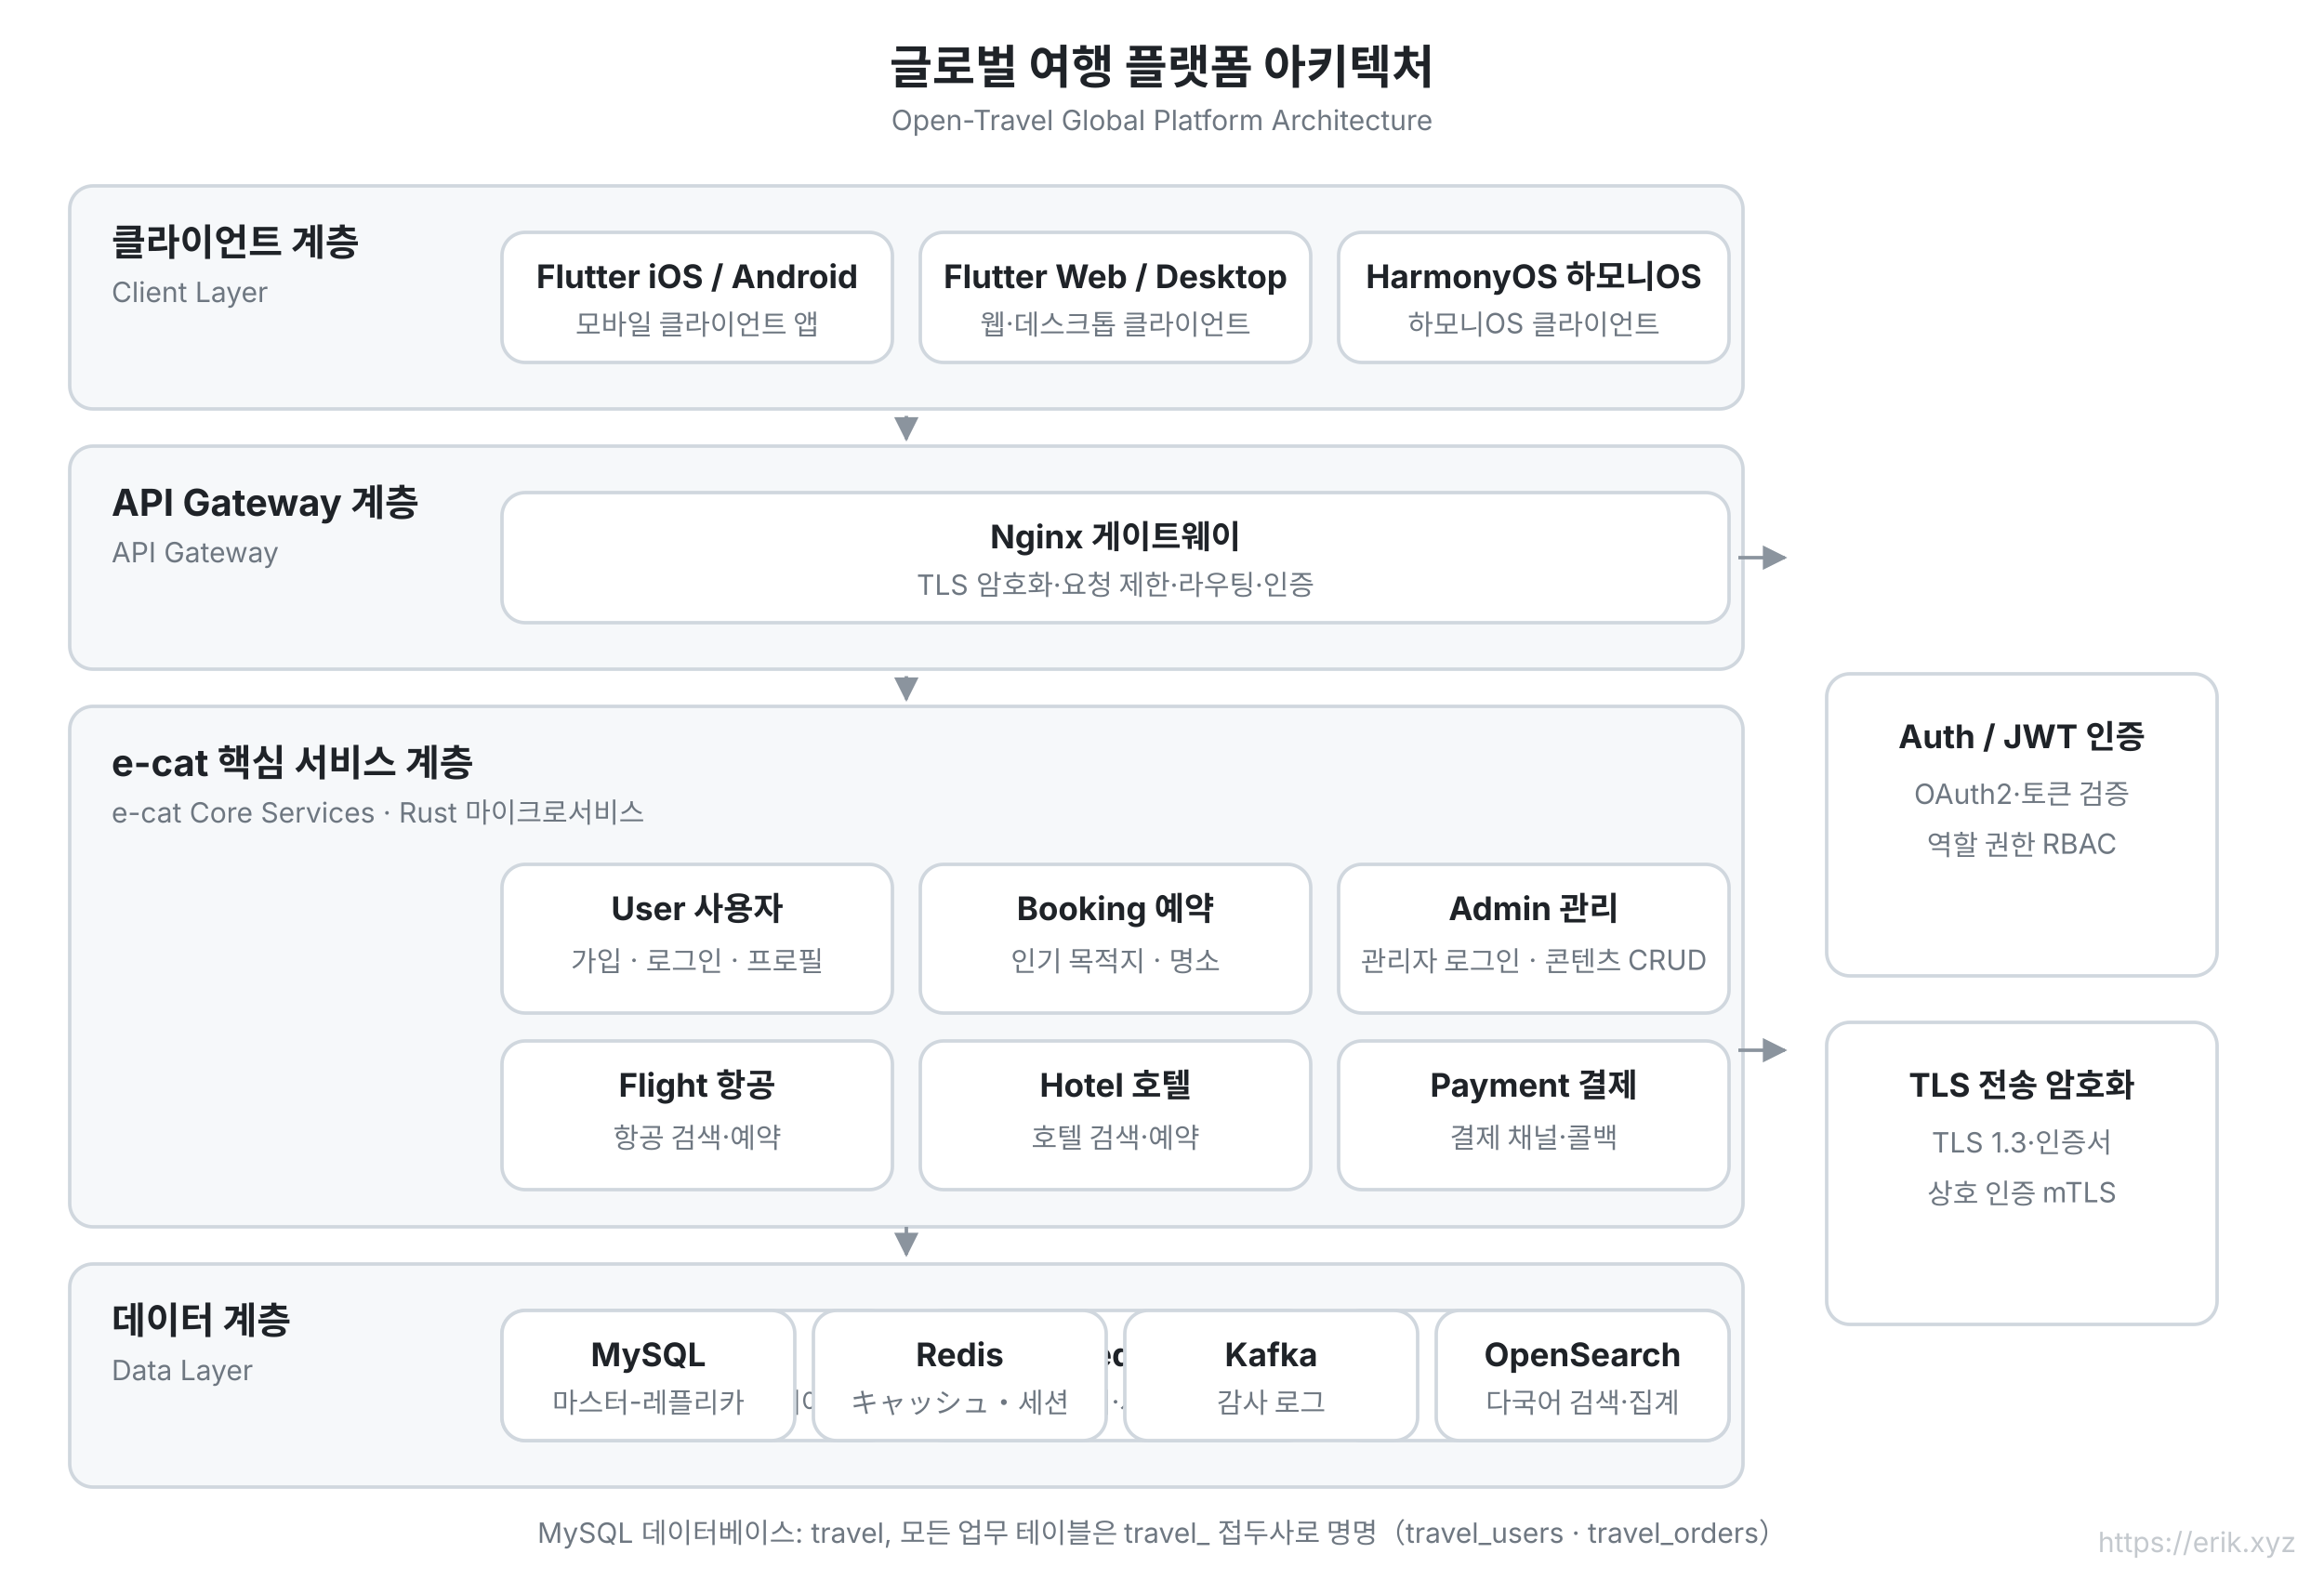
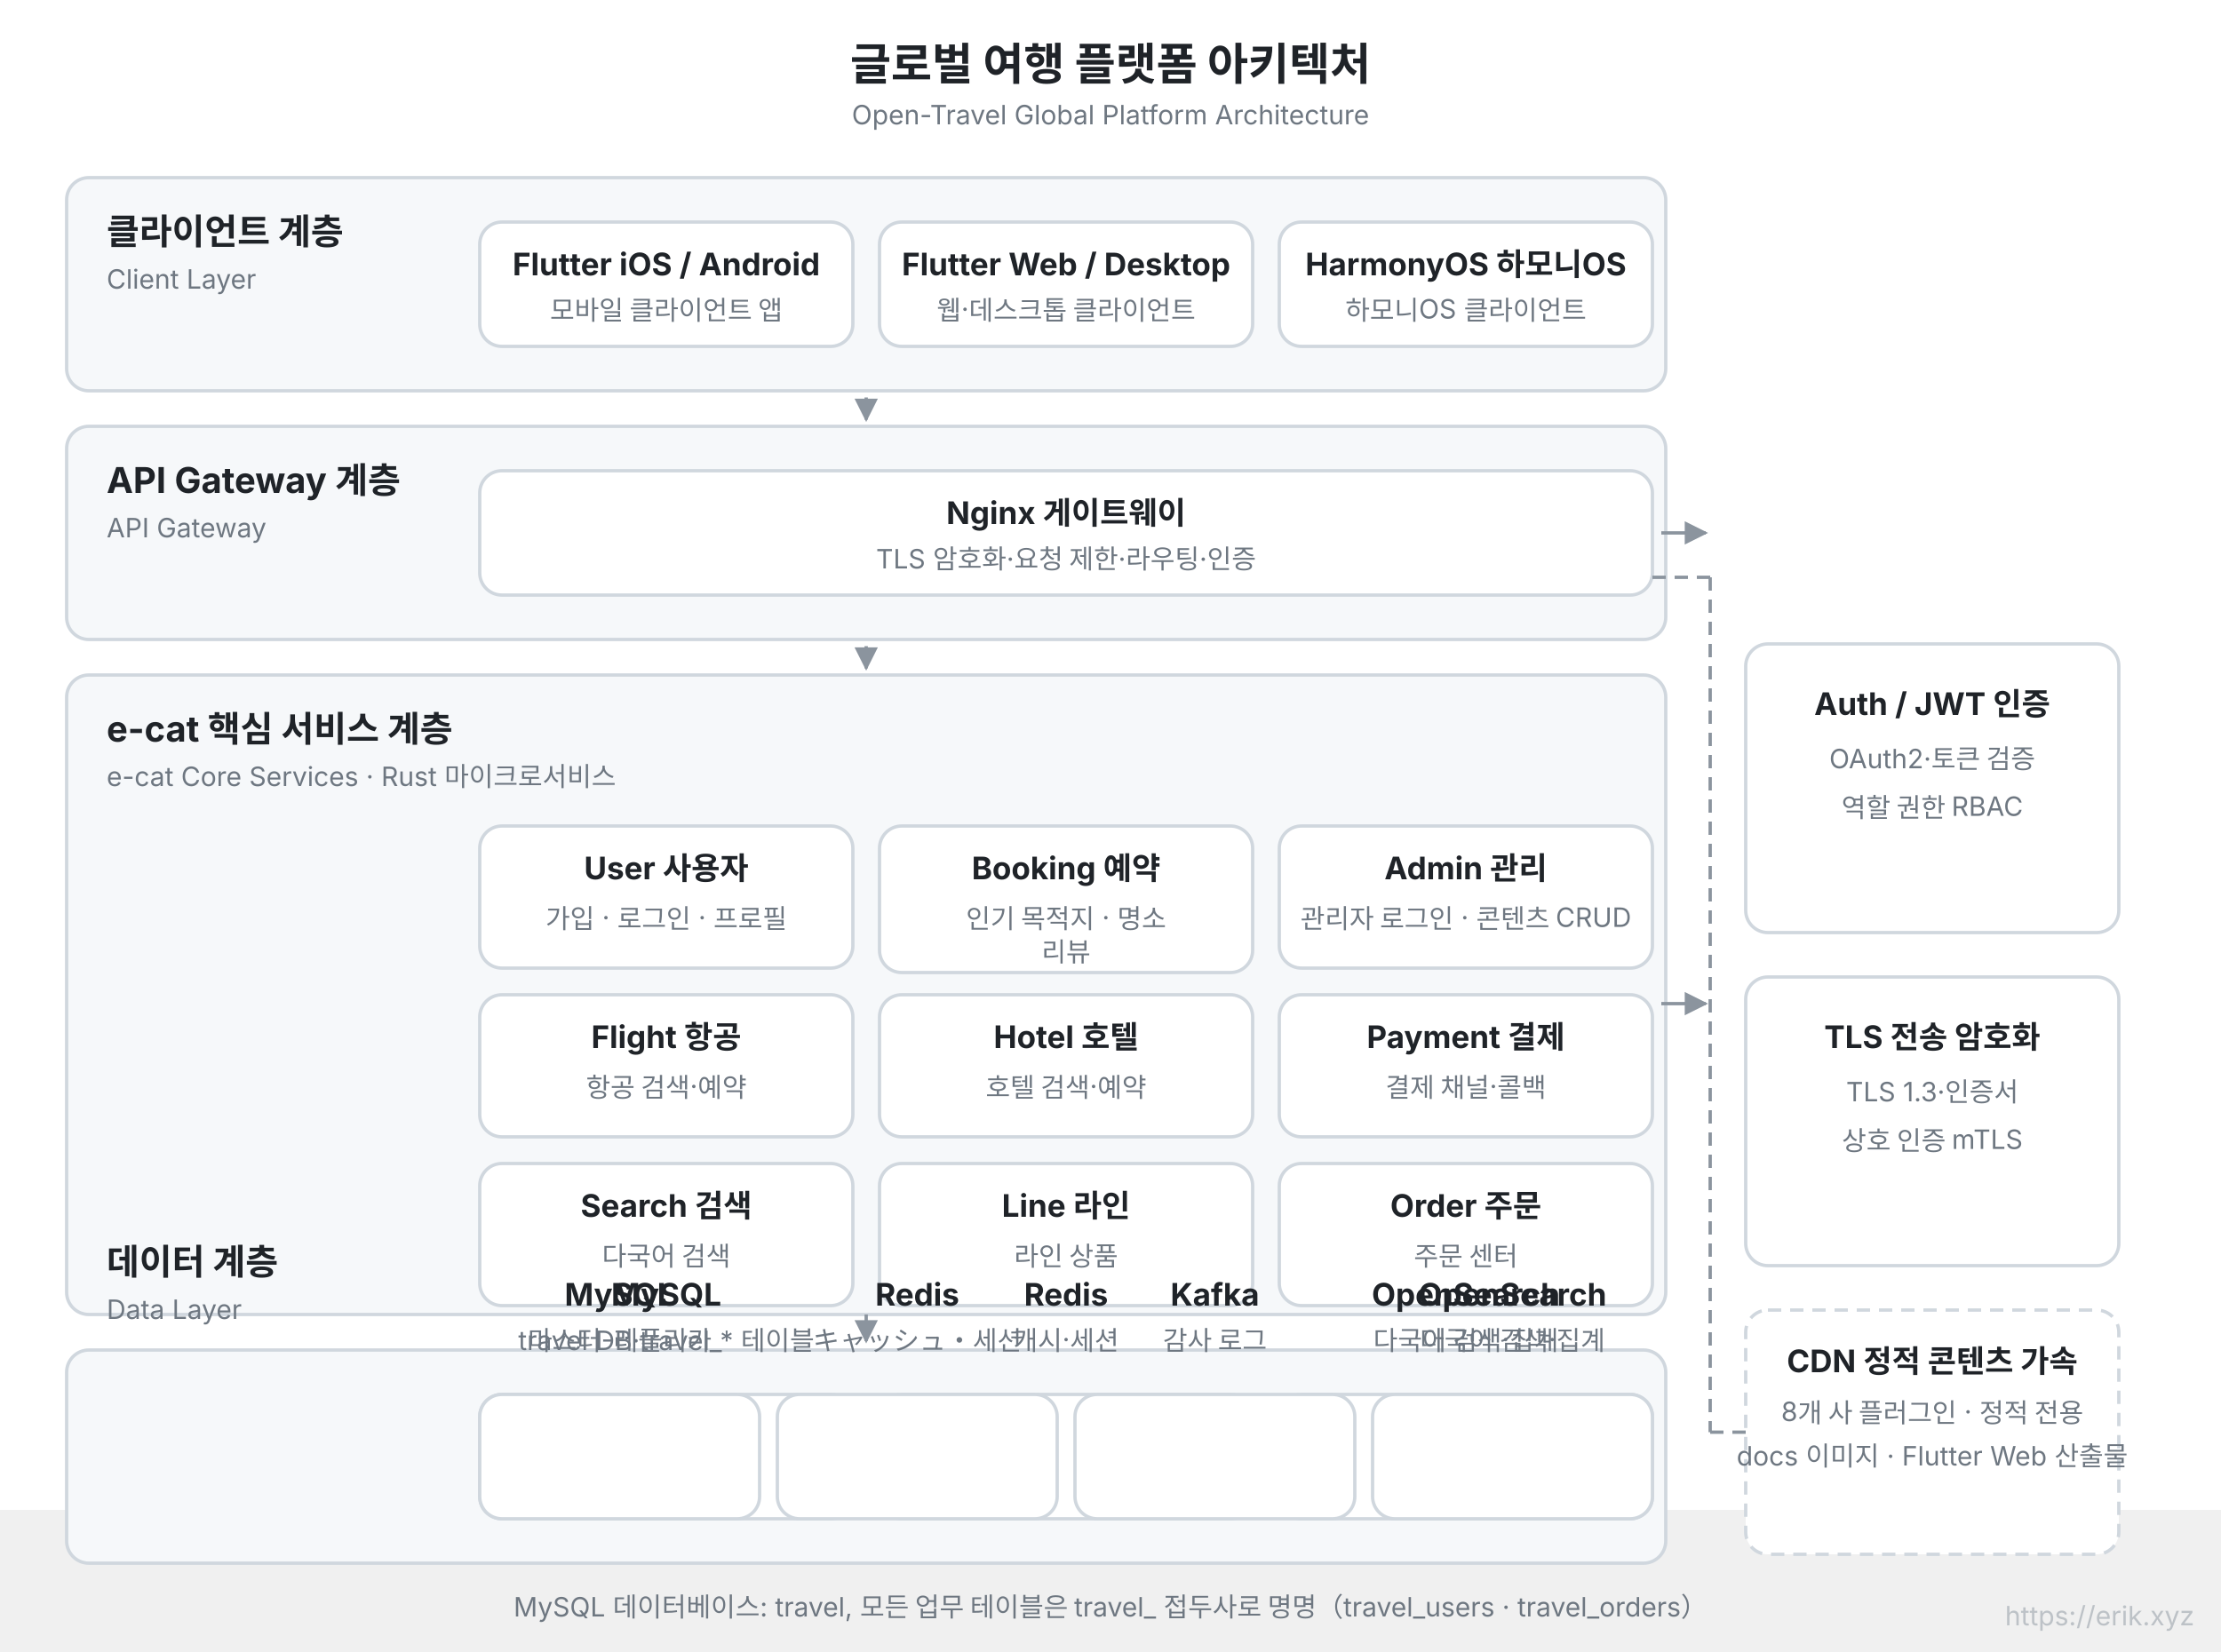
- <svg xmlns="http://www.w3.org/2000/svg" width="1000" height="680" viewBox="0 0 1000 680">
+ <svg xmlns="http://www.w3.org/2000/svg" width="1000" height="744" viewBox="0 0 1000 744">
  <defs>
    <marker id="arrow" viewBox="0 0 10 10" refX="9" refY="5" markerWidth="7" markerHeight="7" orient="auto-start-reverse">
      <path d="M 0 0 L 10 5 L 0 10 z" fill="#8b949e" />
    </marker>
    <style>
      text { font-family: system-ui, -apple-system, 'Segoe UI', sans-serif; }
      .t-title { font-size: 20px; font-weight: 700; fill: #1f2328; }
      .t-sub  { font-size: 12px; fill: #6e7781; }
      .t-h    { font-size: 16px; font-weight: 700; fill: #1f2328; }
      .t-h2   { font-size: 14px; font-weight: 700; fill: #1f2328; }
      .t-m    { font-size: 14px; font-weight: 700; fill: #1f2328; }
      .t-s    { font-size: 12px; fill: #6e7781; }
      .panel  { fill: #f6f8fa; stroke: #d0d7de; stroke-width: 1.5; rx: 10; }
      .box    { fill: #ffffff; stroke: #d0d7de; stroke-width: 1.5; rx: 10; }
      .arrow  { stroke: #8b949e; stroke-width: 1.5; marker-end: url(#arrow); }
    </style>
  </defs>
  <rect width="1000" height="680" fill="#ffffff" />
  <text x="500" y="36" text-anchor="middle" class="t-title">글로벌 여행 플랫폼 아키텍처</text>
  <text x="500" y="56" text-anchor="middle" class="t-sub">Open-Travel Global Platform Architecture</text>
  <rect x="30" y="80" width="720" height="96" class="panel" />
  <text x="48" y="110" class="t-h">클라이언트 계층</text>
  <text x="48" y="130" class="t-s">Client Layer</text>
  <rect x="216" y="100" width="168" height="56" class="box" />
  <text x="300" y="124" text-anchor="middle" class="t-m">Flutter iOS / Android</text>
  <text x="300" y="144" text-anchor="middle" class="t-s">모바일 클라이언트 앱</text>
  <rect x="396" y="100" width="168" height="56" class="box" />
  <text x="480" y="124" text-anchor="middle" class="t-m">Flutter Web / Desktop</text>
  <text x="480" y="144" text-anchor="middle" class="t-s">웹·데스크톱 클라이언트</text>
  <rect x="576" y="100" width="168" height="56" class="box" />
  <text x="660" y="124" text-anchor="middle" class="t-m">HarmonyOS 하모니OS</text>
  <text x="660" y="144" text-anchor="middle" class="t-s">하모니OS 클라이언트</text>
  <rect x="30" y="192" width="720" height="96" class="panel" />
  <text x="48" y="222" class="t-h">API Gateway 계층</text>
  <text x="48" y="242" class="t-s">API Gateway</text>
  <rect x="216" y="212" width="528" height="56" class="box" />
  <text x="480" y="236" text-anchor="middle" class="t-m">Nginx 게이트웨이</text>
  <text x="480" y="256" text-anchor="middle" class="t-s">TLS 암호화·요청 제한·라우팅·인증</text>
-   <rect x="30" y="304" width="720" height="224" class="panel" />
+   <rect x="30" y="304" width="720" height="288" class="panel" />
  <text x="48" y="334" class="t-h">e-cat 핵심 서비스 계층</text>
  <text x="48" y="354" class="t-s">e-cat Core Services · Rust 마이크로서비스</text>
  <rect x="216" y="372" width="168" height="64" class="box" />
  <text x="300" y="396" text-anchor="middle" class="t-m">User 사용자</text>
  <text x="300" y="418" text-anchor="middle" class="t-s">가입 · 로그인 · 프로필</text>
-   <rect x="396" y="372" width="168" height="64" class="box" />
+   <rect x="396" y="372" width="168" height="66" class="box" />
  <text x="480" y="396" text-anchor="middle" class="t-m">Booking 예약</text>
  <text x="480" y="418" text-anchor="middle" class="t-s">인기 목적지 · 명소</text>
+   <text x="480" y="433" text-anchor="middle" class="t-s">리뷰</text>
  <rect x="576" y="372" width="168" height="64" class="box" />
  <text x="660" y="396" text-anchor="middle" class="t-m">Admin 관리</text>
  <text x="660" y="418" text-anchor="middle" class="t-s">관리자 로그인 · 콘텐츠 CRUD</text>
  <rect x="216" y="448" width="168" height="64" class="box" />
  <text x="300" y="472" text-anchor="middle" class="t-m">Flight 항공</text>
  <text x="300" y="494" text-anchor="middle" class="t-s">항공 검색·예약</text>
  <rect x="396" y="448" width="168" height="64" class="box" />
  <text x="480" y="472" text-anchor="middle" class="t-m">Hotel 호텔</text>
  <text x="480" y="494" text-anchor="middle" class="t-s">호텔 검색·예약</text>
  <rect x="576" y="448" width="168" height="64" class="box" />
  <text x="660" y="472" text-anchor="middle" class="t-m">Payment 결제</text>
  <text x="660" y="494" text-anchor="middle" class="t-s">결제 채널·콜백</text>
-   <rect x="30" y="544" width="720" height="96" class="panel" />
+   <rect x="216" y="524" width="168" height="64" class="box" />
+   <text x="300" y="548" text-anchor="middle" class="t-m">Search 검색</text>
+   <text x="300" y="570" text-anchor="middle" class="t-s">다국어 검색</text>
+   <rect x="396" y="524" width="168" height="64" class="box" />
+   <text x="480" y="548" text-anchor="middle" class="t-m">Line 라인</text>
+   <text x="480" y="570" text-anchor="middle" class="t-s">라인 상품</text>
+   <rect x="576" y="524" width="168" height="64" class="box" />
+   <text x="660" y="548" text-anchor="middle" class="t-m">Order 주문</text>
+   <text x="660" y="570" text-anchor="middle" class="t-s">주문 센터</text>
+   <rect x="30" y="608" width="720" height="96" class="panel" />
  <text x="48" y="574" class="t-h">데이터 계층</text>
  <text x="48" y="594" class="t-s">Data Layer</text>
-   <rect x="216" y="564" width="168" height="56" class="box" />
+   <rect x="216" y="628" width="168" height="56" class="box" />
  <text x="300" y="588" text-anchor="middle" class="t-m">MySQL</text>
  <text x="300" y="608" text-anchor="middle" class="t-s">travel DB·travel_* 테이블</text>
-   <rect x="396" y="564" width="168" height="56" class="box" />
+   <rect x="396" y="628" width="168" height="56" class="box" />
  <text x="480" y="588" text-anchor="middle" class="t-m">Redis</text>
  <text x="480" y="608" text-anchor="middle" class="t-s">캐시·세션</text>
-   <rect x="576" y="564" width="168" height="56" class="box" />
+   <rect x="576" y="628" width="168" height="56" class="box" />
  <text x="660" y="588" text-anchor="middle" class="t-m">OpenSearch</text>
  <text x="660" y="608" text-anchor="middle" class="t-s">다국어 검색·집계</text>
-   <rect x="216" y="564" width="126" height="56" class="box" />
+   <rect x="216" y="628" width="126" height="56" class="box" />
  <text x="279" y="588" text-anchor="middle" class="t-m">MySQL</text>
  <text x="279" y="608" text-anchor="middle" class="t-s">마스터-레플리카</text>
-   <rect x="350" y="564" width="126" height="56" class="box" />
+   <rect x="350" y="628" width="126" height="56" class="box" />
  <text x="413" y="588" text-anchor="middle" class="t-m">Redis</text>
  <text x="413" y="608" text-anchor="middle" class="t-s">キャッシュ・세션</text>
-   <rect x="484" y="564" width="126" height="56" class="box" />
+   <rect x="484" y="628" width="126" height="56" class="box" />
  <text x="547" y="588" text-anchor="middle" class="t-m">Kafka</text>
  <text x="547" y="608" text-anchor="middle" class="t-s">감사 로그</text>
-   <rect x="618" y="564" width="126" height="56" class="box" />
+   <rect x="618" y="628" width="126" height="56" class="box" />
  <text x="681" y="588" text-anchor="middle" class="t-m">OpenSearch</text>
  <text x="681" y="608" text-anchor="middle" class="t-s">다국어 검색·집계</text>
  <rect x="786" y="290" width="168" height="130" class="box" />
  <text x="870" y="322" text-anchor="middle" class="t-m">Auth / JWT 인증</text>
  <text x="870" y="346" text-anchor="middle" class="t-s">OAuth2·토큰 검증</text>
  <text x="870" y="368" text-anchor="middle" class="t-s">역할 권한 RBAC</text>
  <rect x="786" y="440" width="168" height="130" class="box" />
  <text x="870" y="472" text-anchor="middle" class="t-m">TLS 전송 암호화</text>
  <text x="870" y="496" text-anchor="middle" class="t-s">TLS 1.3·인증서</text>
  <text x="870" y="518" text-anchor="middle" class="t-s">상호 인증 mTLS</text>
  <line x1="390" y1="179" x2="390" y2="189" class="arrow" />
  <line x1="390" y1="291" x2="390" y2="301" class="arrow" />
-   <line x1="390" y1="528" x2="390" y2="540" class="arrow" />
+   <line x1="390" y1="592" x2="390" y2="604" class="arrow" />
  <line x1="748" y1="240" x2="768" y2="240" class="arrow" />
  <line x1="748" y1="452" x2="768" y2="452" class="arrow" />
-   <text x="500" y="664" text-anchor="middle" class="t-s">MySQL 데이터베이스: travel, 모든 업무 테이블은 travel_ 접두사로 명명（travel_users · travel_orders）</text>
-   <text x="988" y="668" text-anchor="end" font-size="12" fill="#8b949e" fill-opacity="0.5" font-family="system-ui, -apple-system, 'Segoe UI', sans-serif">https://erik.xyz</text>
+   <text x="500" y="728" text-anchor="middle" class="t-s">MySQL 데이터베이스: travel, 모든 업무 테이블은 travel_ 접두사로 명명（travel_users · travel_orders）</text>
+   <text x="988" y="732" text-anchor="end" font-size="12" fill="#8b949e" fill-opacity="0.5" font-family="system-ui, -apple-system, 'Segoe UI', sans-serif">https://erik.xyz</text>
+   <line x1="744" y1="260" x2="770" y2="260" stroke="#8b949e" stroke-width="1.5" stroke-dasharray="6 4" />
+   <line x1="770" y1="260" x2="770" y2="645" stroke="#8b949e" stroke-width="1.5" stroke-dasharray="6 4" />
+   <line x1="770" y1="645" x2="786" y2="645" stroke="#8b949e" stroke-width="1.5" stroke-dasharray="6 4" />
+   <rect x="786" y="590" width="168" height="110" class="box" stroke-dasharray="6 4" />
+   <text x="870" y="618" text-anchor="middle" class="t-m">CDN 정적 콘텐츠 가속</text>
+   <text x="870" y="640" text-anchor="middle" class="t-s">8개 사 플러그인 · 정적 전용</text>
+   <text x="870" y="660" text-anchor="middle" class="t-s">docs 이미지 · Flutter Web 산출물</text>
</svg>
